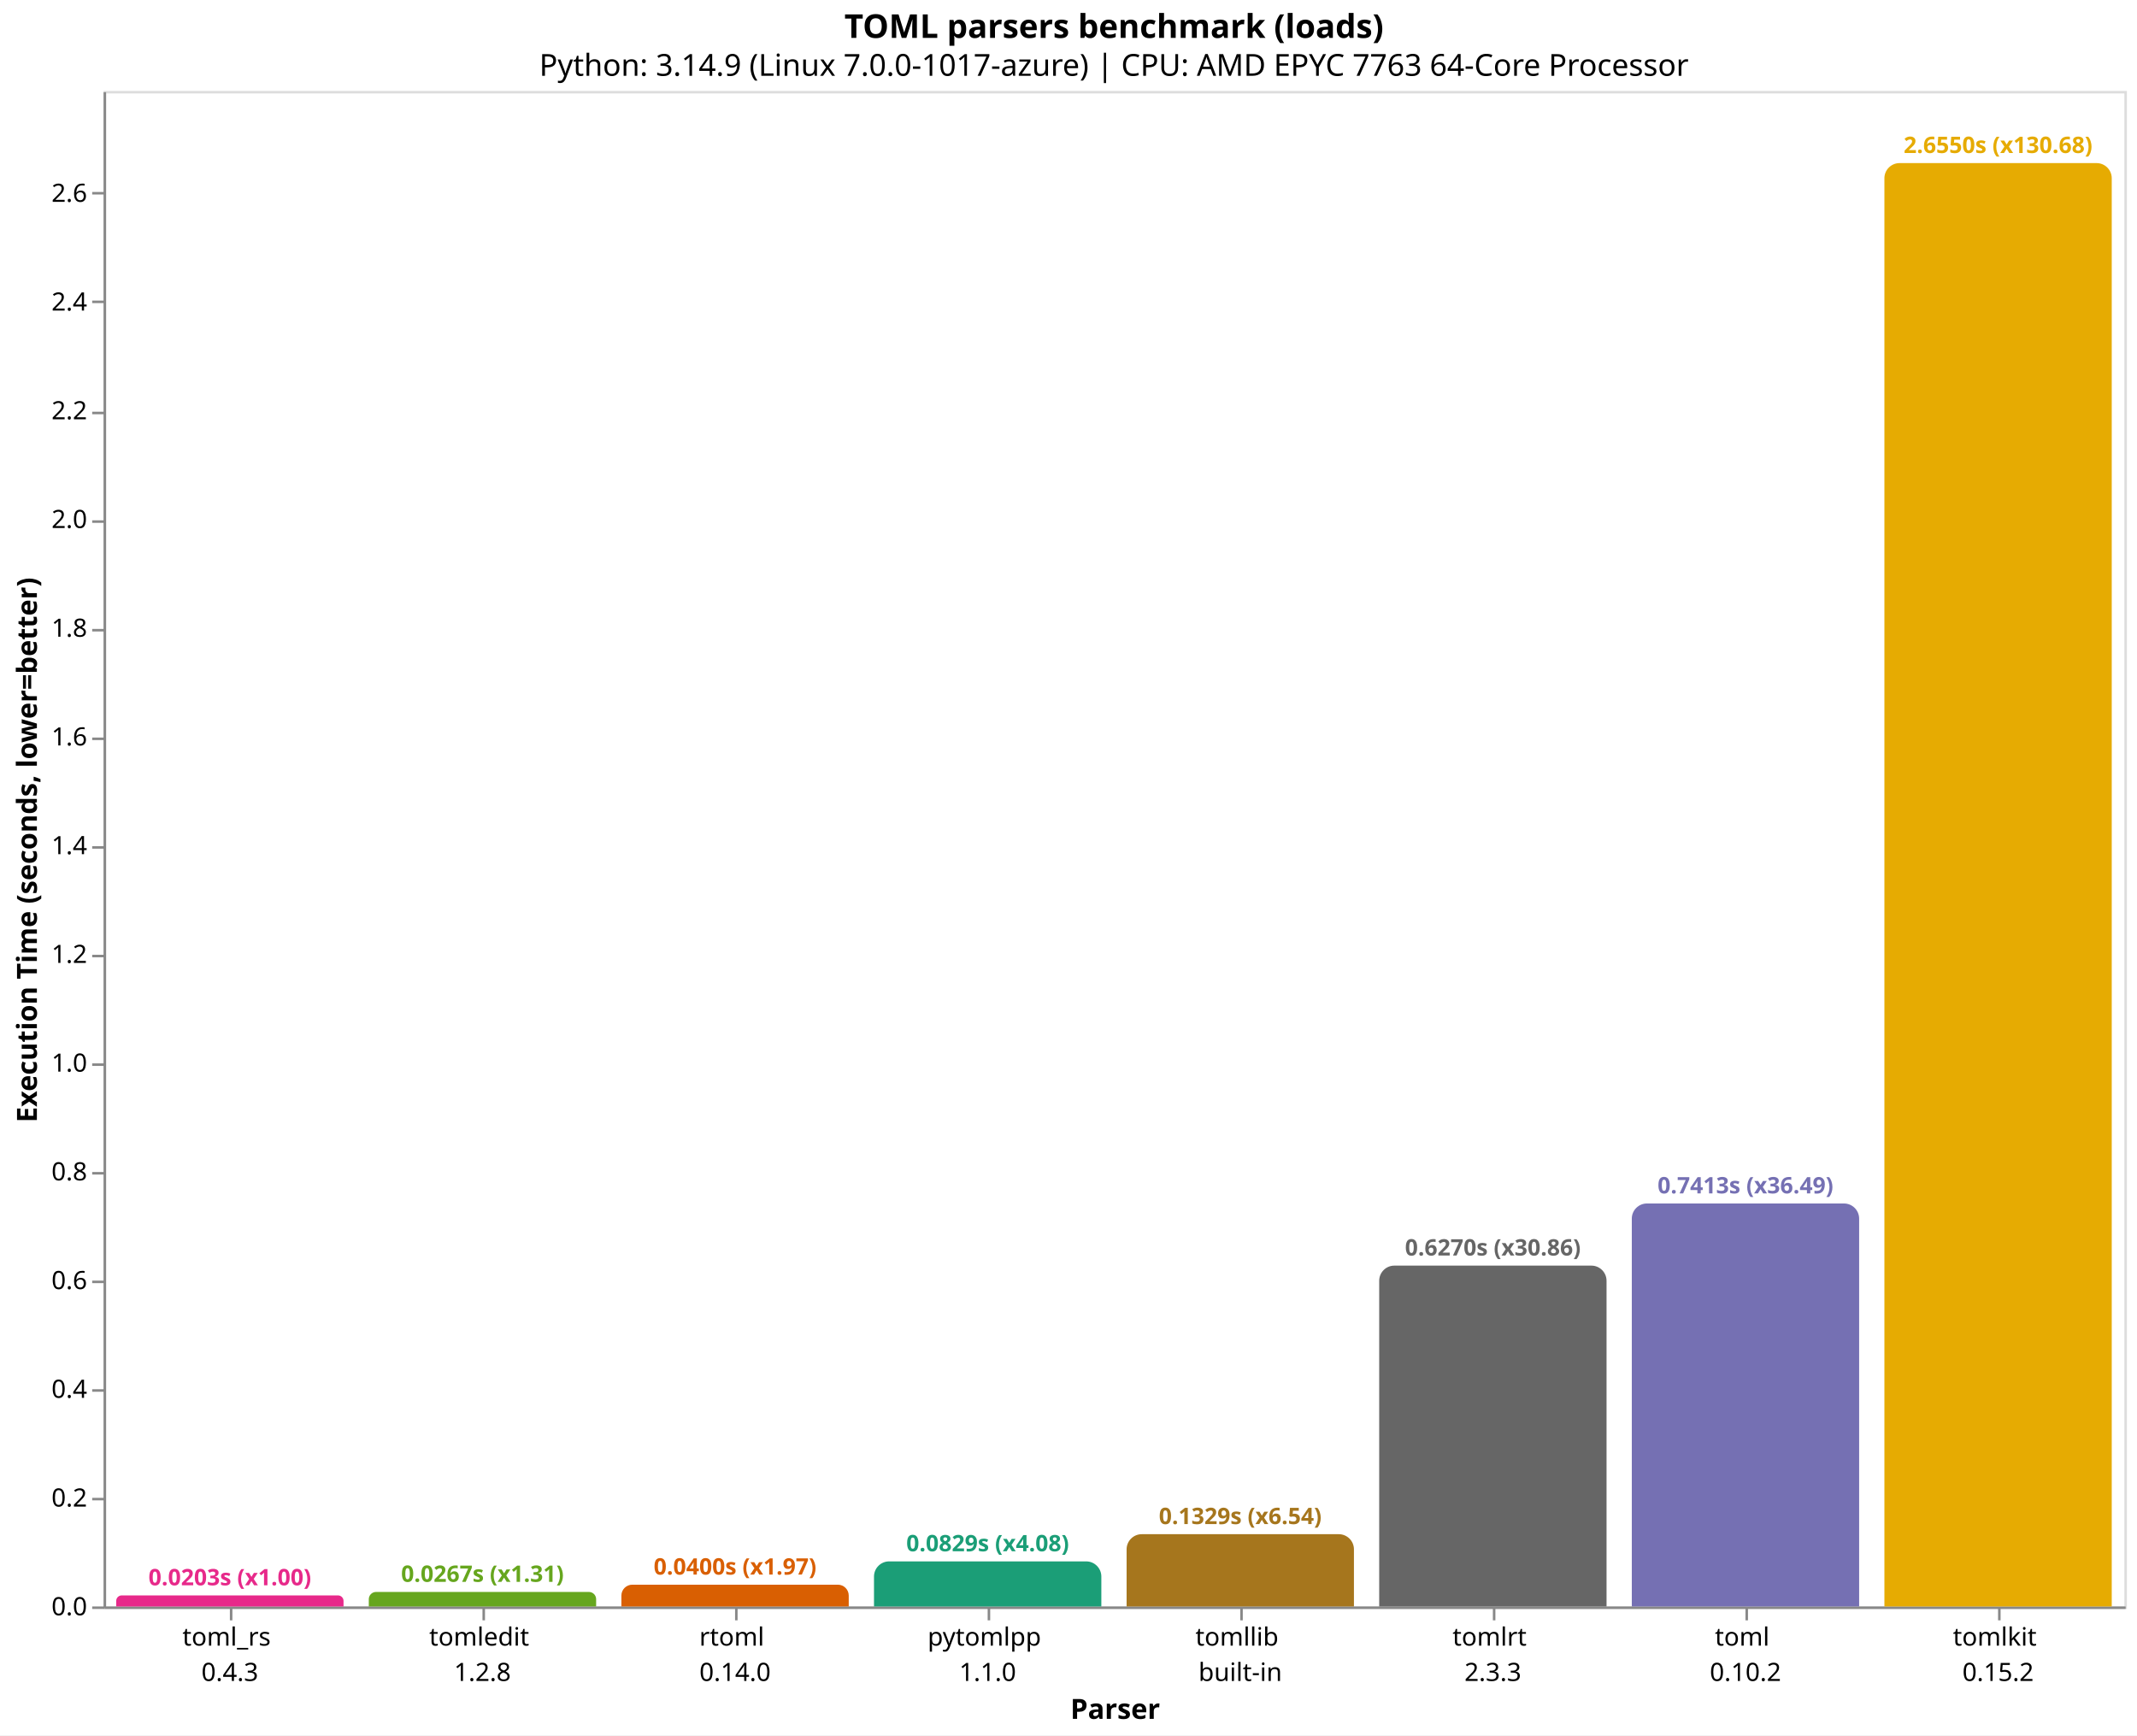
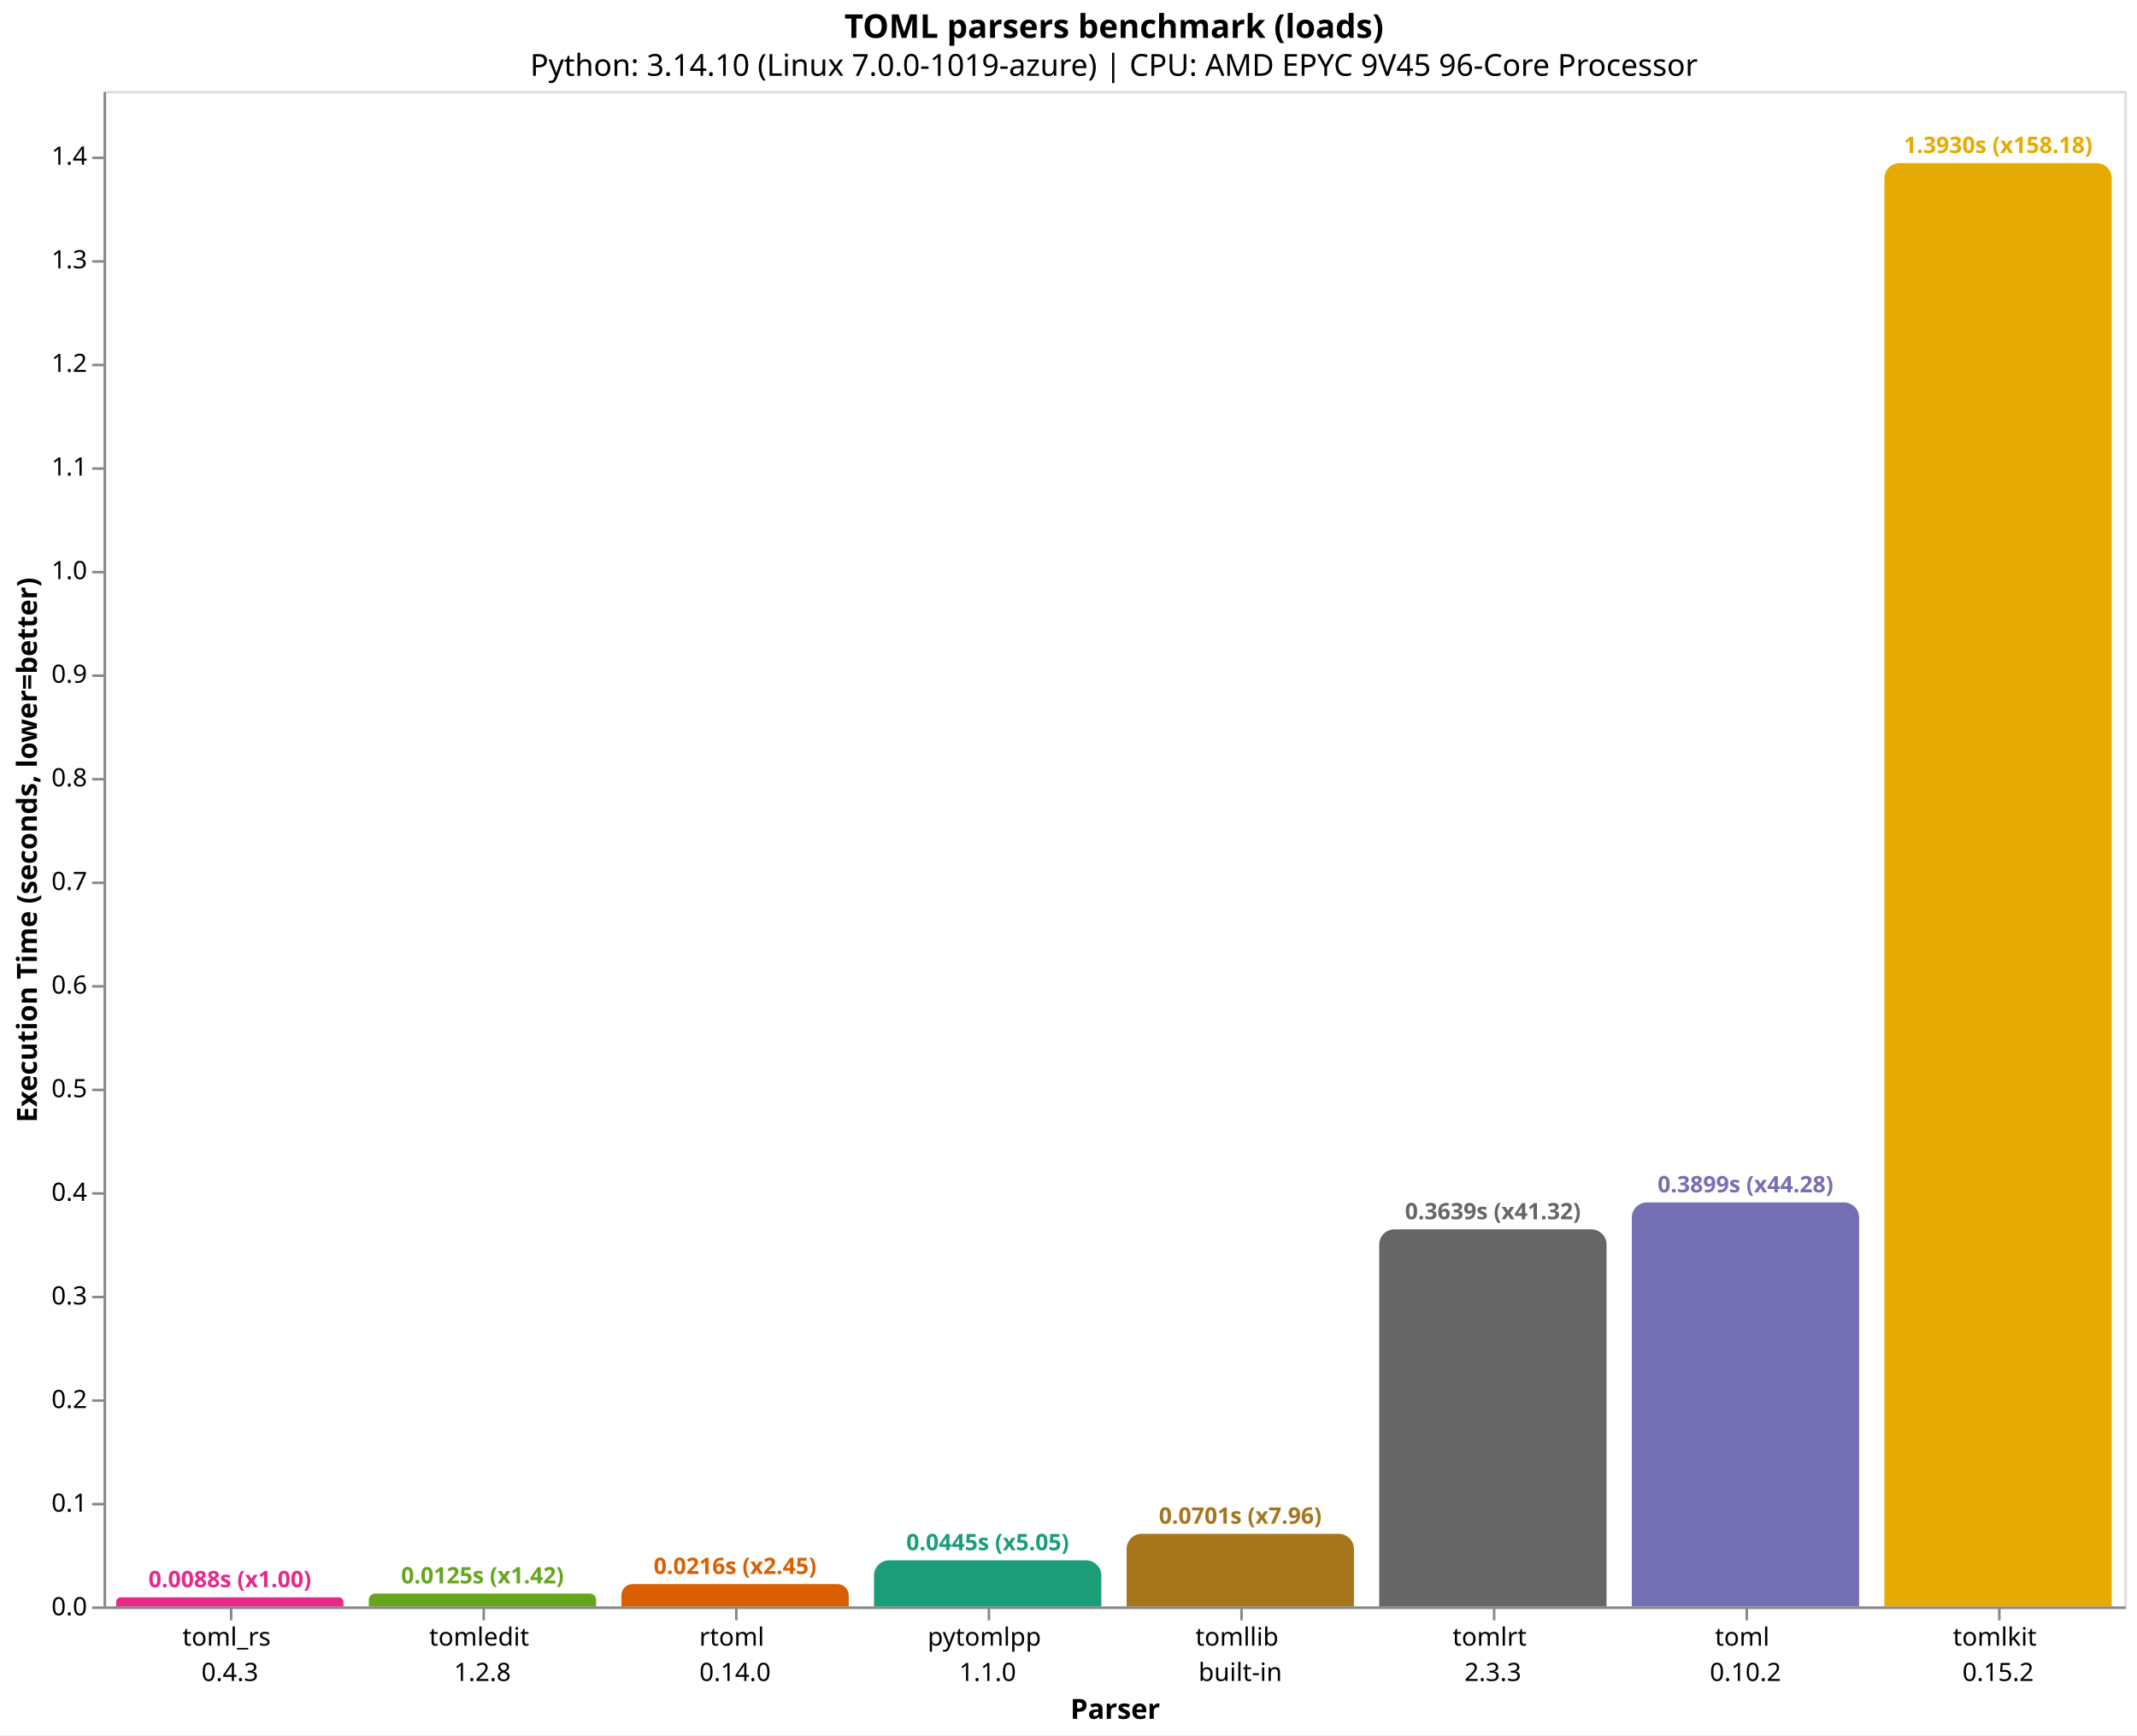
<svg xmlns="http://www.w3.org/2000/svg" version="1.1" class="marks" width="846" height="687" viewBox="0 0 846 687">
  <rect width="846" height="687" fill="white" />
  <g fill="none" stroke-miterlimit="10" transform="translate(41,36)">
    <g class="mark-group role-frame root" role="graphics-object" aria-roledescription="group mark container">
      <g transform="translate(0,0)">
        <path class="background" aria-hidden="true" d="M0.5,0.5h800v600h-800Z" stroke="#ddd" />
        <g>
          <g class="mark-group role-axis" role="graphics-symbol" aria-roledescription="axis" aria-label="X-axis titled 'Parser' for a discrete scale with 8 values: toml_rs&#10;0.4.3, tomledit&#10;1.2.8, rtoml&#10;0.14.0, pytomlpp&#10;1.1.0, tomllib&#10;built-in, ending with tomlkit&#10;0.15.2">
            <g transform="translate(0.5,600.5)">
              <path class="background" aria-hidden="true" d="M0,0h0v0h0Z" pointer-events="none" />
              <g>
                <g class="mark-rule role-axis-tick" pointer-events="none">
                  <line transform="translate(50,0)" x2="0" y2="5" stroke="#888" stroke-width="1" opacity="1" />
                  <line transform="translate(150,0)" x2="0" y2="5" stroke="#888" stroke-width="1" opacity="1" />
                  <line transform="translate(250,0)" x2="0" y2="5" stroke="#888" stroke-width="1" opacity="1" />
                  <line transform="translate(350,0)" x2="0" y2="5" stroke="#888" stroke-width="1" opacity="1" />
                  <line transform="translate(450,0)" x2="0" y2="5" stroke="#888" stroke-width="1" opacity="1" />
                  <line transform="translate(550,0)" x2="0" y2="5" stroke="#888" stroke-width="1" opacity="1" />
                  <line transform="translate(650,0)" x2="0" y2="5" stroke="#888" stroke-width="1" opacity="1" />
                  <line transform="translate(750,0)" x2="0" y2="5" stroke="#888" stroke-width="1" opacity="1" />
                </g>
                <g class="mark-text role-axis-label" pointer-events="none">
                  <text text-anchor="middle" transform="translate(49.5,15)" font-family="sans-serif" font-size="10px" fill="#000" opacity="1">
                    <tspan>toml_rs</tspan>
                    <tspan x="0" dy="14">0.4.3</tspan>
                  </text>
                  <text text-anchor="middle" transform="translate(149.5,15)" font-family="sans-serif" font-size="10px" fill="#000" opacity="1">
                    <tspan>tomledit</tspan>
                    <tspan x="0" dy="14">1.2.8</tspan>
                  </text>
                  <text text-anchor="middle" transform="translate(249.5,15)" font-family="sans-serif" font-size="10px" fill="#000" opacity="1">
                    <tspan>rtoml</tspan>
                    <tspan x="0" dy="14">0.14.0</tspan>
                  </text>
                  <text text-anchor="middle" transform="translate(349.5,15)" font-family="sans-serif" font-size="10px" fill="#000" opacity="1">
                    <tspan>pytomlpp</tspan>
                    <tspan x="0" dy="14">1.1.0</tspan>
                  </text>
                  <text text-anchor="middle" transform="translate(449.5,15)" font-family="sans-serif" font-size="10px" fill="#000" opacity="1">
                    <tspan>tomllib</tspan>
                    <tspan x="0" dy="14">built-in</tspan>
                  </text>
                  <text text-anchor="middle" transform="translate(549.5,15)" font-family="sans-serif" font-size="10px" fill="#000" opacity="1">
                    <tspan>tomlrt</tspan>
                    <tspan x="0" dy="14">2.3.3</tspan>
                  </text>
                  <text text-anchor="middle" transform="translate(649.5,15)" font-family="sans-serif" font-size="10px" fill="#000" opacity="1">
                    <tspan>toml</tspan>
                    <tspan x="0" dy="14">0.10.2</tspan>
                  </text>
                  <text text-anchor="middle" transform="translate(749.5,15)" font-family="sans-serif" font-size="10px" fill="#000" opacity="1">
                    <tspan>tomlkit</tspan>
                    <tspan x="0" dy="14">0.15.2</tspan>
                  </text>
                </g>
                <g class="mark-rule role-axis-domain" pointer-events="none">
                  <line transform="translate(0,0)" x2="800" y2="0" stroke="#888" stroke-width="1" opacity="1" />
                </g>
                <g class="mark-text role-axis-title" pointer-events="none">
                  <text text-anchor="middle" transform="translate(400,44)" font-family="sans-serif" font-size="11px" font-weight="bold" fill="#000" opacity="1">Parser</text>
                </g>
              </g>
              <path class="foreground" aria-hidden="true" d="" pointer-events="none" display="none" />
            </g>
          </g>
-           <g class="mark-group role-axis" role="graphics-symbol" aria-roledescription="axis" aria-label="Y-axis titled 'Execution Time (seconds, lower=better)' for a linear scale with values from 0.0 to 2.8">
+           <g class="mark-group role-axis" role="graphics-symbol" aria-roledescription="axis" aria-label="Y-axis titled 'Execution Time (seconds, lower=better)' for a linear scale with values from 0.0 to 1.5">
            <g transform="translate(0.5,0.5)">
              <path class="background" aria-hidden="true" d="M0,0h0v0h0Z" pointer-events="none" />
              <g>
                <g class="mark-rule role-axis-tick" pointer-events="none">
                  <line transform="translate(0,600)" x2="-5" y2="0" stroke="#888" stroke-width="1" opacity="1" />
-                   <line transform="translate(0,557)" x2="-5" y2="0" stroke="#888" stroke-width="1" opacity="1" />
-                   <line transform="translate(0,514)" x2="-5" y2="0" stroke="#888" stroke-width="1" opacity="1" />
-                   <line transform="translate(0,471)" x2="-5" y2="0" stroke="#888" stroke-width="1" opacity="1" />
-                   <line transform="translate(0,428)" x2="-5" y2="0" stroke="#888" stroke-width="1" opacity="1" />
-                   <line transform="translate(0,385)" x2="-5" y2="0" stroke="#888" stroke-width="1" opacity="1" />
-                   <line transform="translate(0,342)" x2="-5" y2="0" stroke="#888" stroke-width="1" opacity="1" />
-                   <line transform="translate(0,299)" x2="-5" y2="0" stroke="#888" stroke-width="1" opacity="1" />
-                   <line transform="translate(0,256)" x2="-5" y2="0" stroke="#888" stroke-width="1" opacity="1" />
-                   <line transform="translate(0,213)" x2="-5" y2="0" stroke="#888" stroke-width="1" opacity="1" />
-                   <line transform="translate(0,170)" x2="-5" y2="0" stroke="#888" stroke-width="1" opacity="1" />
-                   <line transform="translate(0,127)" x2="-5" y2="0" stroke="#888" stroke-width="1" opacity="1" />
-                   <line transform="translate(0,83)" x2="-5" y2="0" stroke="#888" stroke-width="1" opacity="1" />
-                   <line transform="translate(0,40)" x2="-5" y2="0" stroke="#888" stroke-width="1" opacity="1" />
+                   <line transform="translate(0,559)" x2="-5" y2="0" stroke="#888" stroke-width="1" opacity="1" />
+                   <line transform="translate(0,518)" x2="-5" y2="0" stroke="#888" stroke-width="1" opacity="1" />
+                   <line transform="translate(0,477)" x2="-5" y2="0" stroke="#888" stroke-width="1" opacity="1" />
+                   <line transform="translate(0,436)" x2="-5" y2="0" stroke="#888" stroke-width="1" opacity="1" />
+                   <line transform="translate(0,395)" x2="-5" y2="0" stroke="#888" stroke-width="1" opacity="1" />
+                   <line transform="translate(0,354)" x2="-5" y2="0" stroke="#888" stroke-width="1" opacity="1" />
+                   <line transform="translate(0,313)" x2="-5" y2="0" stroke="#888" stroke-width="1" opacity="1" />
+                   <line transform="translate(0,272)" x2="-5" y2="0" stroke="#888" stroke-width="1" opacity="1" />
+                   <line transform="translate(0,231)" x2="-5" y2="0" stroke="#888" stroke-width="1" opacity="1" />
+                   <line transform="translate(0,190)" x2="-5" y2="0" stroke="#888" stroke-width="1" opacity="1" />
+                   <line transform="translate(0,149)" x2="-5" y2="0" stroke="#888" stroke-width="1" opacity="1" />
+                   <line transform="translate(0,108)" x2="-5" y2="0" stroke="#888" stroke-width="1" opacity="1" />
+                   <line transform="translate(0,67)" x2="-5" y2="0" stroke="#888" stroke-width="1" opacity="1" />
+                   <line transform="translate(0,26)" x2="-5" y2="0" stroke="#888" stroke-width="1" opacity="1" />
                </g>
                <g class="mark-text role-axis-label" pointer-events="none">
                  <text text-anchor="end" transform="translate(-7,603)" font-family="sans-serif" font-size="10px" fill="#000" opacity="1">0.0</text>
-                   <text text-anchor="end" transform="translate(-7,559.955)" font-family="sans-serif" font-size="10px" fill="#000" opacity="1">0.2</text>
-                   <text text-anchor="end" transform="translate(-7,516.91)" font-family="sans-serif" font-size="10px" fill="#000" opacity="1">0.4</text>
-                   <text text-anchor="end" transform="translate(-7,473.8649)" font-family="sans-serif" font-size="10px" fill="#000" opacity="1">0.6</text>
-                   <text text-anchor="end" transform="translate(-7,430.8199)" font-family="sans-serif" font-size="10px" fill="#000" opacity="1">0.8</text>
-                   <text text-anchor="end" transform="translate(-7,387.7749)" font-family="sans-serif" font-size="10px" fill="#000" opacity="1">1.0</text>
-                   <text text-anchor="end" transform="translate(-7,344.7299)" font-family="sans-serif" font-size="10px" fill="#000" opacity="1">1.2</text>
-                   <text text-anchor="end" transform="translate(-7,301.6849)" font-family="sans-serif" font-size="10px" fill="#000" opacity="1">1.4</text>
-                   <text text-anchor="end" transform="translate(-7,258.6399)" font-family="sans-serif" font-size="10px" fill="#000" opacity="1">1.6</text>
-                   <text text-anchor="end" transform="translate(-7,215.5948)" font-family="sans-serif" font-size="10px" fill="#000" opacity="1">1.8</text>
-                   <text text-anchor="end" transform="translate(-7,172.5498)" font-family="sans-serif" font-size="10px" fill="#000" opacity="1">2.0</text>
-                   <text text-anchor="end" transform="translate(-7,129.5048)" font-family="sans-serif" font-size="10px" fill="#000" opacity="1">2.2</text>
-                   <text text-anchor="end" transform="translate(-7,86.45979)" font-family="sans-serif" font-size="10px" fill="#000" opacity="1">2.4</text>
-                   <text text-anchor="end" transform="translate(-7,43.41477)" font-family="sans-serif" font-size="10px" fill="#000" opacity="1">2.6</text>
+                   <text text-anchor="end" transform="translate(-7,561.9782)" font-family="sans-serif" font-size="10px" fill="#000" opacity="1">0.1</text>
+                   <text text-anchor="end" transform="translate(-7,520.9563)" font-family="sans-serif" font-size="10px" fill="#000" opacity="1">0.2</text>
+                   <text text-anchor="end" transform="translate(-7,479.9345)" font-family="sans-serif" font-size="10px" fill="#000" opacity="1">0.3</text>
+                   <text text-anchor="end" transform="translate(-7,438.9127)" font-family="sans-serif" font-size="10px" fill="#000" opacity="1">0.4</text>
+                   <text text-anchor="end" transform="translate(-7,397.8908)" font-family="sans-serif" font-size="10px" fill="#000" opacity="1">0.5</text>
+                   <text text-anchor="end" transform="translate(-7,356.869)" font-family="sans-serif" font-size="10px" fill="#000" opacity="1">0.6</text>
+                   <text text-anchor="end" transform="translate(-7,315.8472)" font-family="sans-serif" font-size="10px" fill="#000" opacity="1">0.7</text>
+                   <text text-anchor="end" transform="translate(-7,274.8254)" font-family="sans-serif" font-size="10px" fill="#000" opacity="1">0.8</text>
+                   <text text-anchor="end" transform="translate(-7,233.8035)" font-family="sans-serif" font-size="10px" fill="#000" opacity="1">0.9</text>
+                   <text text-anchor="end" transform="translate(-7,192.7817)" font-family="sans-serif" font-size="10px" fill="#000" opacity="1">1.0</text>
+                   <text text-anchor="end" transform="translate(-7,151.7599)" font-family="sans-serif" font-size="10px" fill="#000" opacity="1">1.1</text>
+                   <text text-anchor="end" transform="translate(-7,110.738)" font-family="sans-serif" font-size="10px" fill="#000" opacity="1">1.2</text>
+                   <text text-anchor="end" transform="translate(-7,69.7162)" font-family="sans-serif" font-size="10px" fill="#000" opacity="1">1.3</text>
+                   <text text-anchor="end" transform="translate(-7,28.69437)" font-family="sans-serif" font-size="10px" fill="#000" opacity="1">1.4</text>
                </g>
                <g class="mark-rule role-axis-domain" pointer-events="none">
                  <line transform="translate(0,600)" x2="0" y2="-600" stroke="#888" stroke-width="1" opacity="1" />
                </g>
                <g class="mark-text role-axis-title" pointer-events="none">
                  <text text-anchor="middle" transform="translate(-24.90137,300) rotate(-90) translate(0,-2)" font-family="sans-serif" font-size="11px" font-weight="bold" fill="#000" opacity="1">Execution Time (seconds, lower=better)</text>
                </g>
              </g>
              <path class="foreground" aria-hidden="true" d="" pointer-events="none" display="none" />
            </g>
          </g>
          <g class="mark-group role-scope" role="graphics-object" aria-roledescription="group mark container">
-             <g transform="translate(5,595.6274)">
-               <path class="background" aria-hidden="true" d="M2.186,0L87.814,0C89.02,0,90,0.98,90,2.186L90,4.373C90,4.373,90,4.373,90,4.373L0,4.373C0,4.373,0,4.373,0,4.373L0,2.186C0,0.98,0.98,0,2.186,0Z" />
+             <g transform="translate(5,596.3875)">
+               <path class="background" aria-hidden="true" d="M1.806,0L88.194,0C89.191,0,90,0.809,90,1.806L90,3.613C90,3.613,90,3.613,90,3.613L0,3.613C0,3.613,0,3.613,0,3.613L0,1.806C0,0.809,0.809,0,1.806,0Z" />
              <g clip-path="url(#clip1)">
                <g class="mark-group role-scope" role="graphics-object" aria-roledescription="group mark container">
-                   <g transform="translate(0,-595.6274)">
-                     <path class="background" aria-hidden="true" d="M0,0h90v0h-90Z" />
-                     <g>
-                       <g class="mark-rect role-mark layer_0_marks" role="graphics-object" aria-roledescription="rect mark container">
-                         <path aria-label="Parser: toml_rs&#10;0.4.3; Execution Time (seconds, lower=better): 0.020316299; parser: toml_rs; Execution Time (s): 0.0203; Slowdown: 1.00" role="graphics-symbol" aria-roledescription="bar" d="M0,595.627h90v4.373h-90Z" fill="#e7298a" />
-                       </g>
-                     </g>
-                     <path class="foreground" aria-hidden="true" d="" display="none" />
-                   </g>
-                 </g>
-               </g>
-               <path class="foreground" aria-hidden="true" d="" display="none" />
-             </g>
-             <g transform="translate(105,594.2568)">
-               <path class="background" aria-hidden="true" d="M2.872,0L87.128,0C88.713,0,90,1.287,90,2.872L90,5.743C90,5.743,90,5.743,90,5.743L0,5.743C0,5.743,0,5.743,0,5.743L0,2.872C0,1.287,1.287,0,2.872,0Z" />
+                   <g transform="translate(0,-596.3875)">
+                     <path class="background" aria-hidden="true" d="M0,0h90v0h-90Z" />
+                     <g>
+                       <g class="mark-rect role-mark layer_0_marks" role="graphics-object" aria-roledescription="rect mark container">
+                         <path aria-label="Parser: toml_rs&#10;0.4.3; Execution Time (seconds, lower=better): 0.008806315; parser: toml_rs; Execution Time (s): 0.0088; Slowdown: 1.00" role="graphics-symbol" aria-roledescription="bar" d="M0,596.387h90v3.613h-90Z" fill="#e7298a" />
+                       </g>
+                     </g>
+                     <path class="foreground" aria-hidden="true" d="" display="none" />
+                   </g>
+                 </g>
+               </g>
+               <path class="foreground" aria-hidden="true" d="" display="none" />
+             </g>
+             <g transform="translate(105,594.8816)">
+               <path class="background" aria-hidden="true" d="M2.559,0L87.441,0C88.853,0,90,1.147,90,2.559L90,5.118C90,5.118,90,5.118,90,5.118L0,5.118C0,5.118,0,5.118,0,5.118L0,2.559C0,1.147,1.147,0,2.559,0Z" />
              <g clip-path="url(#clip2)">
                <g class="mark-group role-scope" role="graphics-object" aria-roledescription="group mark container">
-                   <g transform="translate(0,-594.2568)">
-                     <path class="background" aria-hidden="true" d="M0,0h90v0h-90Z" />
-                     <g>
-                       <g class="mark-rect role-mark layer_0_marks" role="graphics-object" aria-roledescription="rect mark container">
-                         <path aria-label="Parser: tomledit&#10;1.2.8; Execution Time (seconds, lower=better): 0.026684496; parser: tomledit; Execution Time (s): 0.0267; Slowdown: 1.31" role="graphics-symbol" aria-roledescription="bar" d="M0,594.257h90v5.743h-90Z" fill="#66a61e" />
-                       </g>
-                     </g>
-                     <path class="foreground" aria-hidden="true" d="" display="none" />
-                   </g>
-                 </g>
-               </g>
-               <path class="foreground" aria-hidden="true" d="" display="none" />
-             </g>
-             <g transform="translate(205,591.3831)">
-               <path class="background" aria-hidden="true" d="M4.308,0L85.692,0C88.069,0,90,1.931,90,4.308L90,8.617C90,8.617,90,8.617,90,8.617L0,8.617C0,8.617,0,8.617,0,8.617L0,4.308C0,1.931,1.931,0,4.308,0Z" />
+                   <g transform="translate(0,-594.8816)">
+                     <path class="background" aria-hidden="true" d="M0,0h90v0h-90Z" />
+                     <g>
+                       <g class="mark-rect role-mark layer_0_marks" role="graphics-object" aria-roledescription="rect mark container">
+                         <path aria-label="Parser: tomledit&#10;1.2.8; Execution Time (seconds, lower=better): 0.012477229; parser: tomledit; Execution Time (s): 0.0125; Slowdown: 1.42" role="graphics-symbol" aria-roledescription="bar" d="M0,594.882h90v5.118h-90Z" fill="#66a61e" />
+                       </g>
+                     </g>
+                     <path class="foreground" aria-hidden="true" d="" display="none" />
+                   </g>
+                 </g>
+               </g>
+               <path class="foreground" aria-hidden="true" d="" display="none" />
+             </g>
+             <g transform="translate(205,591.1507)">
+               <path class="background" aria-hidden="true" d="M4.425,0L85.575,0C88.017,0,90,1.983,90,4.425L90,8.849C90,8.849,90,8.849,90,8.849L0,8.849C0,8.849,0,8.849,0,8.849L0,4.425C0,1.983,1.983,0,4.425,0Z" />
              <g clip-path="url(#clip3)">
                <g class="mark-group role-scope" role="graphics-object" aria-roledescription="group mark container">
-                   <g transform="translate(0,-591.3831)">
-                     <path class="background" aria-hidden="true" d="M0,0h90v0h-90Z" />
-                     <g>
-                       <g class="mark-rect role-mark layer_0_marks" role="graphics-object" aria-roledescription="rect mark container">
-                         <path aria-label="Parser: rtoml&#10;0.14.0; Execution Time (seconds, lower=better): 0.040036887; parser: rtoml; Execution Time (s): 0.0400; Slowdown: 1.97" role="graphics-symbol" aria-roledescription="bar" d="M0,591.383h90v8.617h-90Z" fill="#d95f02" />
-                       </g>
-                     </g>
-                     <path class="foreground" aria-hidden="true" d="" display="none" />
-                   </g>
-                 </g>
-               </g>
-               <path class="foreground" aria-hidden="true" d="" display="none" />
-             </g>
-             <g transform="translate(305,582.1594)">
-               <path class="background" aria-hidden="true" d="M6,0L84,0C87.311,0,90,2.689,90,6L90,17.841C90,17.841,90,17.841,90,17.841L0,17.841C0,17.841,0,17.841,0,17.841L0,6C0,2.689,2.689,0,6,0Z" />
+                   <g transform="translate(0,-591.1507)">
+                     <path class="background" aria-hidden="true" d="M0,0h90v0h-90Z" />
+                     <g>
+                       <g class="mark-rect role-mark layer_0_marks" role="graphics-object" aria-roledescription="rect mark container">
+                         <path aria-label="Parser: rtoml&#10;0.14.0; Execution Time (seconds, lower=better): 0.021572186; parser: rtoml; Execution Time (s): 0.0216; Slowdown: 2.45" role="graphics-symbol" aria-roledescription="bar" d="M0,591.151h90v8.849h-90Z" fill="#d95f02" />
+                       </g>
+                     </g>
+                     <path class="foreground" aria-hidden="true" d="" display="none" />
+                   </g>
+                 </g>
+               </g>
+               <path class="foreground" aria-hidden="true" d="" display="none" />
+             </g>
+             <g transform="translate(305,581.7458)">
+               <path class="background" aria-hidden="true" d="M6,0L84,0C87.311,0,90,2.689,90,6L90,18.254C90,18.254,90,18.254,90,18.254L0,18.254C0,18.254,0,18.254,0,18.254L0,6C0,2.689,2.689,0,6,0Z" />
              <g clip-path="url(#clip4)">
                <g class="mark-group role-scope" role="graphics-object" aria-roledescription="group mark container">
-                   <g transform="translate(0,-582.1594)">
-                     <path class="background" aria-hidden="true" d="M0,0h90v0h-90Z" />
-                     <g>
-                       <g class="mark-rect role-mark layer_0_marks" role="graphics-object" aria-roledescription="rect mark container">
-                         <path aria-label="Parser: pytomlpp&#10;1.1.0; Execution Time (seconds, lower=better): 0.082892839; parser: pytomlpp; Execution Time (s): 0.0829; Slowdown: 4.08" role="graphics-symbol" aria-roledescription="bar" d="M0,582.159h90v17.841h-90Z" fill="#1b9e77" />
-                       </g>
-                     </g>
-                     <path class="foreground" aria-hidden="true" d="" display="none" />
-                   </g>
-                 </g>
-               </g>
-               <path class="foreground" aria-hidden="true" d="" display="none" />
-             </g>
-             <g transform="translate(405,571.3924)">
-               <path class="background" aria-hidden="true" d="M6,0L84,0C87.311,0,90,2.689,90,6L90,28.608C90,28.608,90,28.608,90,28.608L0,28.608C0,28.608,0,28.608,0,28.608L0,6C0,2.689,2.689,0,6,0Z" />
+                   <g transform="translate(0,-581.7458)">
+                     <path class="background" aria-hidden="true" d="M0,0h90v0h-90Z" />
+                     <g>
+                       <g class="mark-rect role-mark layer_0_marks" role="graphics-object" aria-roledescription="rect mark container">
+                         <path aria-label="Parser: pytomlpp&#10;1.1.0; Execution Time (seconds, lower=better): 0.044498795; parser: pytomlpp; Execution Time (s): 0.0445; Slowdown: 5.05" role="graphics-symbol" aria-roledescription="bar" d="M0,581.746h90v18.254h-90Z" fill="#1b9e77" />
+                       </g>
+                     </g>
+                     <path class="foreground" aria-hidden="true" d="" display="none" />
+                   </g>
+                 </g>
+               </g>
+               <path class="foreground" aria-hidden="true" d="" display="none" />
+             </g>
+             <g transform="translate(405,571.2407)">
+               <path class="background" aria-hidden="true" d="M6,0L84,0C87.311,0,90,2.689,90,6L90,28.759C90,28.759,90,28.759,90,28.759L0,28.759C0,28.759,0,28.759,0,28.759L0,6C0,2.689,2.689,0,6,0Z" />
              <g clip-path="url(#clip5)">
                <g class="mark-group role-scope" role="graphics-object" aria-roledescription="group mark container">
-                   <g transform="translate(0,-571.3924)">
-                     <path class="background" aria-hidden="true" d="M0,0h90v0h-90Z" />
-                     <g>
-                       <g class="mark-rect role-mark layer_0_marks" role="graphics-object" aria-roledescription="rect mark container">
-                         <path aria-label="Parser: tomllib&#10;built-in; Execution Time (seconds, lower=better): 0.132919275; parser: tomllib; Execution Time (s): 0.1329; Slowdown: 6.54" role="graphics-symbol" aria-roledescription="bar" d="M0,571.392h90v28.608h-90Z" fill="#a6761d" />
-                       </g>
-                     </g>
-                     <path class="foreground" aria-hidden="true" d="" display="none" />
-                   </g>
-                 </g>
-               </g>
-               <path class="foreground" aria-hidden="true" d="" display="none" />
-             </g>
-             <g transform="translate(505,465.063)">
-               <path class="background" aria-hidden="true" d="M6,0L84,0C87.311,0,90,2.689,90,6L90,134.937C90,134.937,90,134.937,90,134.937L0,134.937C0,134.937,0,134.937,0,134.937L0,6C0,2.689,2.689,0,6,0Z" />
+                   <g transform="translate(0,-571.2407)">
+                     <path class="background" aria-hidden="true" d="M0,0h90v0h-90Z" />
+                     <g>
+                       <g class="mark-rect role-mark layer_0_marks" role="graphics-object" aria-roledescription="rect mark container">
+                         <path aria-label="Parser: tomllib&#10;built-in; Execution Time (seconds, lower=better): 0.070107239; parser: tomllib; Execution Time (s): 0.0701; Slowdown: 7.96" role="graphics-symbol" aria-roledescription="bar" d="M0,571.241h90v28.759h-90Z" fill="#a6761d" />
+                       </g>
+                     </g>
+                     <path class="foreground" aria-hidden="true" d="" display="none" />
+                   </g>
+                 </g>
+               </g>
+               <path class="foreground" aria-hidden="true" d="" display="none" />
+             </g>
+             <g transform="translate(505,450.718)">
+               <path class="background" aria-hidden="true" d="M6,0L84,0C87.311,0,90,2.689,90,6L90,149.282C90,149.282,90,149.282,90,149.282L0,149.282C0,149.282,0,149.282,0,149.282L0,6C0,2.689,2.689,0,6,0Z" />
              <g clip-path="url(#clip6)">
                <g class="mark-group role-scope" role="graphics-object" aria-roledescription="group mark container">
-                   <g transform="translate(0,-465.063)">
-                     <path class="background" aria-hidden="true" d="M0,0h90v0h-90Z" />
-                     <g>
-                       <g class="mark-rect role-mark layer_0_marks" role="graphics-object" aria-roledescription="rect mark container">
-                         <path aria-label="Parser: tomlrt&#10;2.3.3; Execution Time (seconds, lower=better): 0.626957368; parser: tomlrt; Execution Time (s): 0.6270; Slowdown: 30.86" role="graphics-symbol" aria-roledescription="bar" d="M0,465.063h90v134.937h-90Z" fill="#666666" />
-                       </g>
-                     </g>
-                     <path class="foreground" aria-hidden="true" d="" display="none" />
-                   </g>
-                 </g>
-               </g>
-               <path class="foreground" aria-hidden="true" d="" display="none" />
-             </g>
-             <g transform="translate(605,440.4644)">
-               <path class="background" aria-hidden="true" d="M6,0L84,0C87.311,0,90,2.689,90,6L90,159.536C90,159.536,90,159.536,90,159.536L0,159.536C0,159.536,0,159.536,0,159.536L0,6C0,2.689,2.689,0,6,0Z" />
+                   <g transform="translate(0,-450.718)">
+                     <path class="background" aria-hidden="true" d="M0,0h90v0h-90Z" />
+                     <g>
+                       <g class="mark-rect role-mark layer_0_marks" role="graphics-object" aria-roledescription="rect mark container">
+                         <path aria-label="Parser: tomlrt&#10;2.3.3; Execution Time (seconds, lower=better): 0.363908765; parser: tomlrt; Execution Time (s): 0.3639; Slowdown: 41.32" role="graphics-symbol" aria-roledescription="bar" d="M0,450.718h90v149.282h-90Z" fill="#666666" />
+                       </g>
+                     </g>
+                     <path class="foreground" aria-hidden="true" d="" display="none" />
+                   </g>
+                 </g>
+               </g>
+               <path class="foreground" aria-hidden="true" d="" display="none" />
+             </g>
+             <g transform="translate(605,440.0405)">
+               <path class="background" aria-hidden="true" d="M6,0L84,0C87.311,0,90,2.689,90,6L90,159.959C90,159.959,90,159.959,90,159.959L0,159.959C0,159.959,0,159.959,0,159.959L0,6C0,2.689,2.689,0,6,0Z" />
              <g clip-path="url(#clip7)">
                <g class="mark-group role-scope" role="graphics-object" aria-roledescription="group mark container">
-                   <g transform="translate(0,-440.4644)">
-                     <path class="background" aria-hidden="true" d="M0,0h90v0h-90Z" />
-                     <g>
-                       <g class="mark-rect role-mark layer_0_marks" role="graphics-object" aria-roledescription="rect mark container">
-                         <path aria-label="Parser: toml&#10;0.10.2; Execution Time (seconds, lower=better): 0.741250018; parser: toml; Execution Time (s): 0.7413; Slowdown: 36.49" role="graphics-symbol" aria-roledescription="bar" d="M0,440.464h90v159.536h-90Z" fill="#7570b3" />
+                   <g transform="translate(0,-440.0405)">
+                     <path class="background" aria-hidden="true" d="M0,0h90v0h-90Z" />
+                     <g>
+                       <g class="mark-rect role-mark layer_0_marks" role="graphics-object" aria-roledescription="rect mark container">
+                         <path aria-label="Parser: toml&#10;0.10.2; Execution Time (seconds, lower=better): 0.389937498; parser: toml; Execution Time (s): 0.3899; Slowdown: 44.28" role="graphics-symbol" aria-roledescription="bar" d="M0,440.041h90v159.959h-90Z" fill="#7570b3" />
                      </g>
                    </g>
                    <path class="foreground" aria-hidden="true" d="" display="none" />
                  </g>
                </g>
              </g>
              <path class="foreground" aria-hidden="true" d="" display="none" />
            </g>
            <g transform="translate(705,28.57143)">
              <path class="background" aria-hidden="true" d="M6,0L84,0C87.311,0,90,2.689,90,6L90,571.429C90,571.429,90,571.429,90,571.429L0,571.429C0,571.429,0,571.429,0,571.429L0,6C0,2.689,2.689,0,6,0Z" />
              <g clip-path="url(#clip8)">
                <g class="mark-group role-scope" role="graphics-object" aria-roledescription="group mark container">
                  <g transform="translate(0,-28.57143)">
                    <path class="background" aria-hidden="true" d="M0,0h90v0h-90Z" />
                    <g>
                      <g class="mark-rect role-mark layer_0_marks" role="graphics-object" aria-roledescription="rect mark container">
-                         <path aria-label="Parser: tomlkit&#10;0.15.2; Execution Time (seconds, lower=better): 2.655027713; parser: tomlkit; Execution Time (s): 2.6550; Slowdown: 130.68" role="graphics-symbol" aria-roledescription="bar" d="M0,28.571h90v571.429h-90Z" fill="#e6ab02" />
+                         <path aria-label="Parser: tomlkit&#10;0.15.2; Execution Time (seconds, lower=better): 1.392986522; parser: tomlkit; Execution Time (s): 1.3930; Slowdown: 158.18" role="graphics-symbol" aria-roledescription="bar" d="M0,28.571h90v571.429h-90Z" fill="#e6ab02" />
                      </g>
                    </g>
                    <path class="foreground" aria-hidden="true" d="" display="none" />
                  </g>
                </g>
              </g>
              <path class="foreground" aria-hidden="true" d="" display="none" />
            </g>
          </g>
          <g class="mark-text role-mark layer_1_marks" role="graphics-object" aria-roledescription="text mark container">
-             <text aria-label="Parser: toml_rs&#10;0.4.3; Execution Time (seconds, lower=better): 0.020316299; parser: toml_rs; label: 0.0203s (x1.00); Execution Time (s): 0.0203; Slowdown: 1.00" role="graphics-symbol" aria-roledescription="text mark" text-anchor="middle" transform="translate(50,591.6274)" font-family="sans-serif" font-size="9px" font-weight="bold" fill="#e7298a">0.0203s (x1.00)</text>
-             <text aria-label="Parser: tomledit&#10;1.2.8; Execution Time (seconds, lower=better): 0.026684496; parser: tomledit; label: 0.0267s (x1.31); Execution Time (s): 0.0267; Slowdown: 1.31" role="graphics-symbol" aria-roledescription="text mark" text-anchor="middle" transform="translate(150,590.2568)" font-family="sans-serif" font-size="9px" font-weight="bold" fill="#66a61e">0.0267s (x1.31)</text>
-             <text aria-label="Parser: rtoml&#10;0.14.0; Execution Time (seconds, lower=better): 0.040036887; parser: rtoml; label: 0.0400s (x1.97); Execution Time (s): 0.0400; Slowdown: 1.97" role="graphics-symbol" aria-roledescription="text mark" text-anchor="middle" transform="translate(250,587.3831)" font-family="sans-serif" font-size="9px" font-weight="bold" fill="#d95f02">0.0400s (x1.97)</text>
-             <text aria-label="Parser: pytomlpp&#10;1.1.0; Execution Time (seconds, lower=better): 0.082892839; parser: pytomlpp; label: 0.0829s (x4.08); Execution Time (s): 0.0829; Slowdown: 4.08" role="graphics-symbol" aria-roledescription="text mark" text-anchor="middle" transform="translate(350,578.1594)" font-family="sans-serif" font-size="9px" font-weight="bold" fill="#1b9e77">0.0829s (x4.08)</text>
-             <text aria-label="Parser: tomllib&#10;built-in; Execution Time (seconds, lower=better): 0.132919275; parser: tomllib; label: 0.1329s (x6.54); Execution Time (s): 0.1329; Slowdown: 6.54" role="graphics-symbol" aria-roledescription="text mark" text-anchor="middle" transform="translate(450,567.3924)" font-family="sans-serif" font-size="9px" font-weight="bold" fill="#a6761d">0.1329s (x6.54)</text>
-             <text aria-label="Parser: tomlrt&#10;2.3.3; Execution Time (seconds, lower=better): 0.626957368; parser: tomlrt; label: 0.6270s (x30.86); Execution Time (s): 0.6270; Slowdown: 30.86" role="graphics-symbol" aria-roledescription="text mark" text-anchor="middle" transform="translate(550,461.063)" font-family="sans-serif" font-size="9px" font-weight="bold" fill="#666666">0.6270s (x30.86)</text>
-             <text aria-label="Parser: toml&#10;0.10.2; Execution Time (seconds, lower=better): 0.741250018; parser: toml; label: 0.7413s (x36.49); Execution Time (s): 0.7413; Slowdown: 36.49" role="graphics-symbol" aria-roledescription="text mark" text-anchor="middle" transform="translate(650,436.4644)" font-family="sans-serif" font-size="9px" font-weight="bold" fill="#7570b3">0.7413s (x36.49)</text>
-             <text aria-label="Parser: tomlkit&#10;0.15.2; Execution Time (seconds, lower=better): 2.655027713; parser: tomlkit; label: 2.6550s (x130.68); Execution Time (s): 2.6550; Slowdown: 130.68" role="graphics-symbol" aria-roledescription="text mark" text-anchor="middle" transform="translate(750,24.57143)" font-family="sans-serif" font-size="9px" font-weight="bold" fill="#e6ab02">2.6550s (x130.68)</text>
+             <text aria-label="Parser: toml_rs&#10;0.4.3; Execution Time (seconds, lower=better): 0.008806315; parser: toml_rs; label: 0.0088s (x1.00); Execution Time (s): 0.0088; Slowdown: 1.00" role="graphics-symbol" aria-roledescription="text mark" text-anchor="middle" transform="translate(50,592.3875)" font-family="sans-serif" font-size="9px" font-weight="bold" fill="#e7298a">0.0088s (x1.00)</text>
+             <text aria-label="Parser: tomledit&#10;1.2.8; Execution Time (seconds, lower=better): 0.012477229; parser: tomledit; label: 0.0125s (x1.42); Execution Time (s): 0.0125; Slowdown: 1.42" role="graphics-symbol" aria-roledescription="text mark" text-anchor="middle" transform="translate(150,590.8816)" font-family="sans-serif" font-size="9px" font-weight="bold" fill="#66a61e">0.0125s (x1.42)</text>
+             <text aria-label="Parser: rtoml&#10;0.14.0; Execution Time (seconds, lower=better): 0.021572186; parser: rtoml; label: 0.0216s (x2.45); Execution Time (s): 0.0216; Slowdown: 2.45" role="graphics-symbol" aria-roledescription="text mark" text-anchor="middle" transform="translate(250,587.1507)" font-family="sans-serif" font-size="9px" font-weight="bold" fill="#d95f02">0.0216s (x2.45)</text>
+             <text aria-label="Parser: pytomlpp&#10;1.1.0; Execution Time (seconds, lower=better): 0.044498795; parser: pytomlpp; label: 0.0445s (x5.05); Execution Time (s): 0.0445; Slowdown: 5.05" role="graphics-symbol" aria-roledescription="text mark" text-anchor="middle" transform="translate(350,577.7458)" font-family="sans-serif" font-size="9px" font-weight="bold" fill="#1b9e77">0.0445s (x5.05)</text>
+             <text aria-label="Parser: tomllib&#10;built-in; Execution Time (seconds, lower=better): 0.070107239; parser: tomllib; label: 0.0701s (x7.96); Execution Time (s): 0.0701; Slowdown: 7.96" role="graphics-symbol" aria-roledescription="text mark" text-anchor="middle" transform="translate(450,567.2407)" font-family="sans-serif" font-size="9px" font-weight="bold" fill="#a6761d">0.0701s (x7.96)</text>
+             <text aria-label="Parser: tomlrt&#10;2.3.3; Execution Time (seconds, lower=better): 0.363908765; parser: tomlrt; label: 0.3639s (x41.32); Execution Time (s): 0.3639; Slowdown: 41.32" role="graphics-symbol" aria-roledescription="text mark" text-anchor="middle" transform="translate(550,446.718)" font-family="sans-serif" font-size="9px" font-weight="bold" fill="#666666">0.3639s (x41.32)</text>
+             <text aria-label="Parser: toml&#10;0.10.2; Execution Time (seconds, lower=better): 0.389937498; parser: toml; label: 0.3899s (x44.28); Execution Time (s): 0.3899; Slowdown: 44.28" role="graphics-symbol" aria-roledescription="text mark" text-anchor="middle" transform="translate(650,436.0405)" font-family="sans-serif" font-size="9px" font-weight="bold" fill="#7570b3">0.3899s (x44.28)</text>
+             <text aria-label="Parser: tomlkit&#10;0.15.2; Execution Time (seconds, lower=better): 1.392986522; parser: tomlkit; label: 1.3930s (x158.18); Execution Time (s): 1.3930; Slowdown: 158.18" role="graphics-symbol" aria-roledescription="text mark" text-anchor="middle" transform="translate(750,24.57143)" font-family="sans-serif" font-size="9px" font-weight="bold" fill="#e6ab02">1.3930s (x158.18)</text>
          </g>
          <g class="mark-group role-title">
            <g transform="translate(400,-31)">
              <path class="background" aria-hidden="true" d="M0,0h0v0h0Z" pointer-events="none" />
              <g>
                <g class="mark-text role-title-text" role="graphics-symbol" aria-roledescription="title" aria-label="Title text 'TOML parsers benchmark (loads)'" pointer-events="none">
                  <text text-anchor="middle" transform="translate(0,10)" font-family="sans-serif" font-size="13px" font-weight="bold" fill="#000" opacity="1">TOML parsers benchmark (loads)</text>
                </g>
-                 <g class="mark-text role-title-subtitle" role="graphics-symbol" aria-roledescription="subtitle" aria-label="Subtitle text 'Python: 3.14.9 (Linux 7.0.0-1017-azure) | CPU: AMD EPYC 7763 64-Core Processor'" pointer-events="none">
-                   <text text-anchor="middle" transform="translate(0,25)" font-family="sans-serif" font-size="12px" fill="#000" opacity="1">Python: 3.14.9 (Linux 7.0.0-1017-azure) | CPU: AMD EPYC 7763 64-Core Processor</text>
+                 <g class="mark-text role-title-subtitle" role="graphics-symbol" aria-roledescription="subtitle" aria-label="Subtitle text 'Python: 3.14.10 (Linux 7.0.0-1019-azure) | CPU: AMD EPYC 9V45 96-Core Processor'" pointer-events="none">
+                   <text text-anchor="middle" transform="translate(0,25)" font-family="sans-serif" font-size="12px" fill="#000" opacity="1">Python: 3.14.10 (Linux 7.0.0-1019-azure) | CPU: AMD EPYC 9V45 96-Core Processor</text>
                </g>
              </g>
              <path class="foreground" aria-hidden="true" d="" pointer-events="none" display="none" />
            </g>
          </g>
        </g>
        <path class="foreground" aria-hidden="true" d="" display="none" />
      </g>
    </g>
  </g>
  <defs>
    <clipPath id="clip1">
-       <path d="M2.186,0L87.814,0C89.02,0,90,0.98,90,2.186L90,4.373C90,4.373,90,4.373,90,4.373L0,4.373C0,4.373,0,4.373,0,4.373L0,2.186C0,0.98,0.98,0,2.186,0Z" />
+       <path d="M1.806,0L88.194,0C89.191,0,90,0.809,90,1.806L90,3.613C90,3.613,90,3.613,90,3.613L0,3.613C0,3.613,0,3.613,0,3.613L0,1.806C0,0.809,0.809,0,1.806,0Z" />
    </clipPath>
    <clipPath id="clip2">
-       <path d="M2.872,0L87.128,0C88.713,0,90,1.287,90,2.872L90,5.743C90,5.743,90,5.743,90,5.743L0,5.743C0,5.743,0,5.743,0,5.743L0,2.872C0,1.287,1.287,0,2.872,0Z" />
+       <path d="M2.559,0L87.441,0C88.853,0,90,1.147,90,2.559L90,5.118C90,5.118,90,5.118,90,5.118L0,5.118C0,5.118,0,5.118,0,5.118L0,2.559C0,1.147,1.147,0,2.559,0Z" />
    </clipPath>
    <clipPath id="clip3">
-       <path d="M4.308,0L85.692,0C88.069,0,90,1.931,90,4.308L90,8.617C90,8.617,90,8.617,90,8.617L0,8.617C0,8.617,0,8.617,0,8.617L0,4.308C0,1.931,1.931,0,4.308,0Z" />
+       <path d="M4.425,0L85.575,0C88.017,0,90,1.983,90,4.425L90,8.849C90,8.849,90,8.849,90,8.849L0,8.849C0,8.849,0,8.849,0,8.849L0,4.425C0,1.983,1.983,0,4.425,0Z" />
    </clipPath>
    <clipPath id="clip4">
-       <path d="M6,0L84,0C87.311,0,90,2.689,90,6L90,17.841C90,17.841,90,17.841,90,17.841L0,17.841C0,17.841,0,17.841,0,17.841L0,6C0,2.689,2.689,0,6,0Z" />
+       <path d="M6,0L84,0C87.311,0,90,2.689,90,6L90,18.254C90,18.254,90,18.254,90,18.254L0,18.254C0,18.254,0,18.254,0,18.254L0,6C0,2.689,2.689,0,6,0Z" />
    </clipPath>
    <clipPath id="clip5">
-       <path d="M6,0L84,0C87.311,0,90,2.689,90,6L90,28.608C90,28.608,90,28.608,90,28.608L0,28.608C0,28.608,0,28.608,0,28.608L0,6C0,2.689,2.689,0,6,0Z" />
+       <path d="M6,0L84,0C87.311,0,90,2.689,90,6L90,28.759C90,28.759,90,28.759,90,28.759L0,28.759C0,28.759,0,28.759,0,28.759L0,6C0,2.689,2.689,0,6,0Z" />
    </clipPath>
    <clipPath id="clip6">
-       <path d="M6,0L84,0C87.311,0,90,2.689,90,6L90,134.937C90,134.937,90,134.937,90,134.937L0,134.937C0,134.937,0,134.937,0,134.937L0,6C0,2.689,2.689,0,6,0Z" />
+       <path d="M6,0L84,0C87.311,0,90,2.689,90,6L90,149.282C90,149.282,90,149.282,90,149.282L0,149.282C0,149.282,0,149.282,0,149.282L0,6C0,2.689,2.689,0,6,0Z" />
    </clipPath>
    <clipPath id="clip7">
-       <path d="M6,0L84,0C87.311,0,90,2.689,90,6L90,159.536C90,159.536,90,159.536,90,159.536L0,159.536C0,159.536,0,159.536,0,159.536L0,6C0,2.689,2.689,0,6,0Z" />
+       <path d="M6,0L84,0C87.311,0,90,2.689,90,6L90,159.959C90,159.959,90,159.959,90,159.959L0,159.959C0,159.959,0,159.959,0,159.959L0,6C0,2.689,2.689,0,6,0Z" />
    </clipPath>
    <clipPath id="clip8">
      <path d="M6,0L84,0C87.311,0,90,2.689,90,6L90,571.429C90,571.429,90,571.429,90,571.429L0,571.429C0,571.429,0,571.429,0,571.429L0,6C0,2.689,2.689,0,6,0Z" />
    </clipPath>
  </defs>
</svg>
